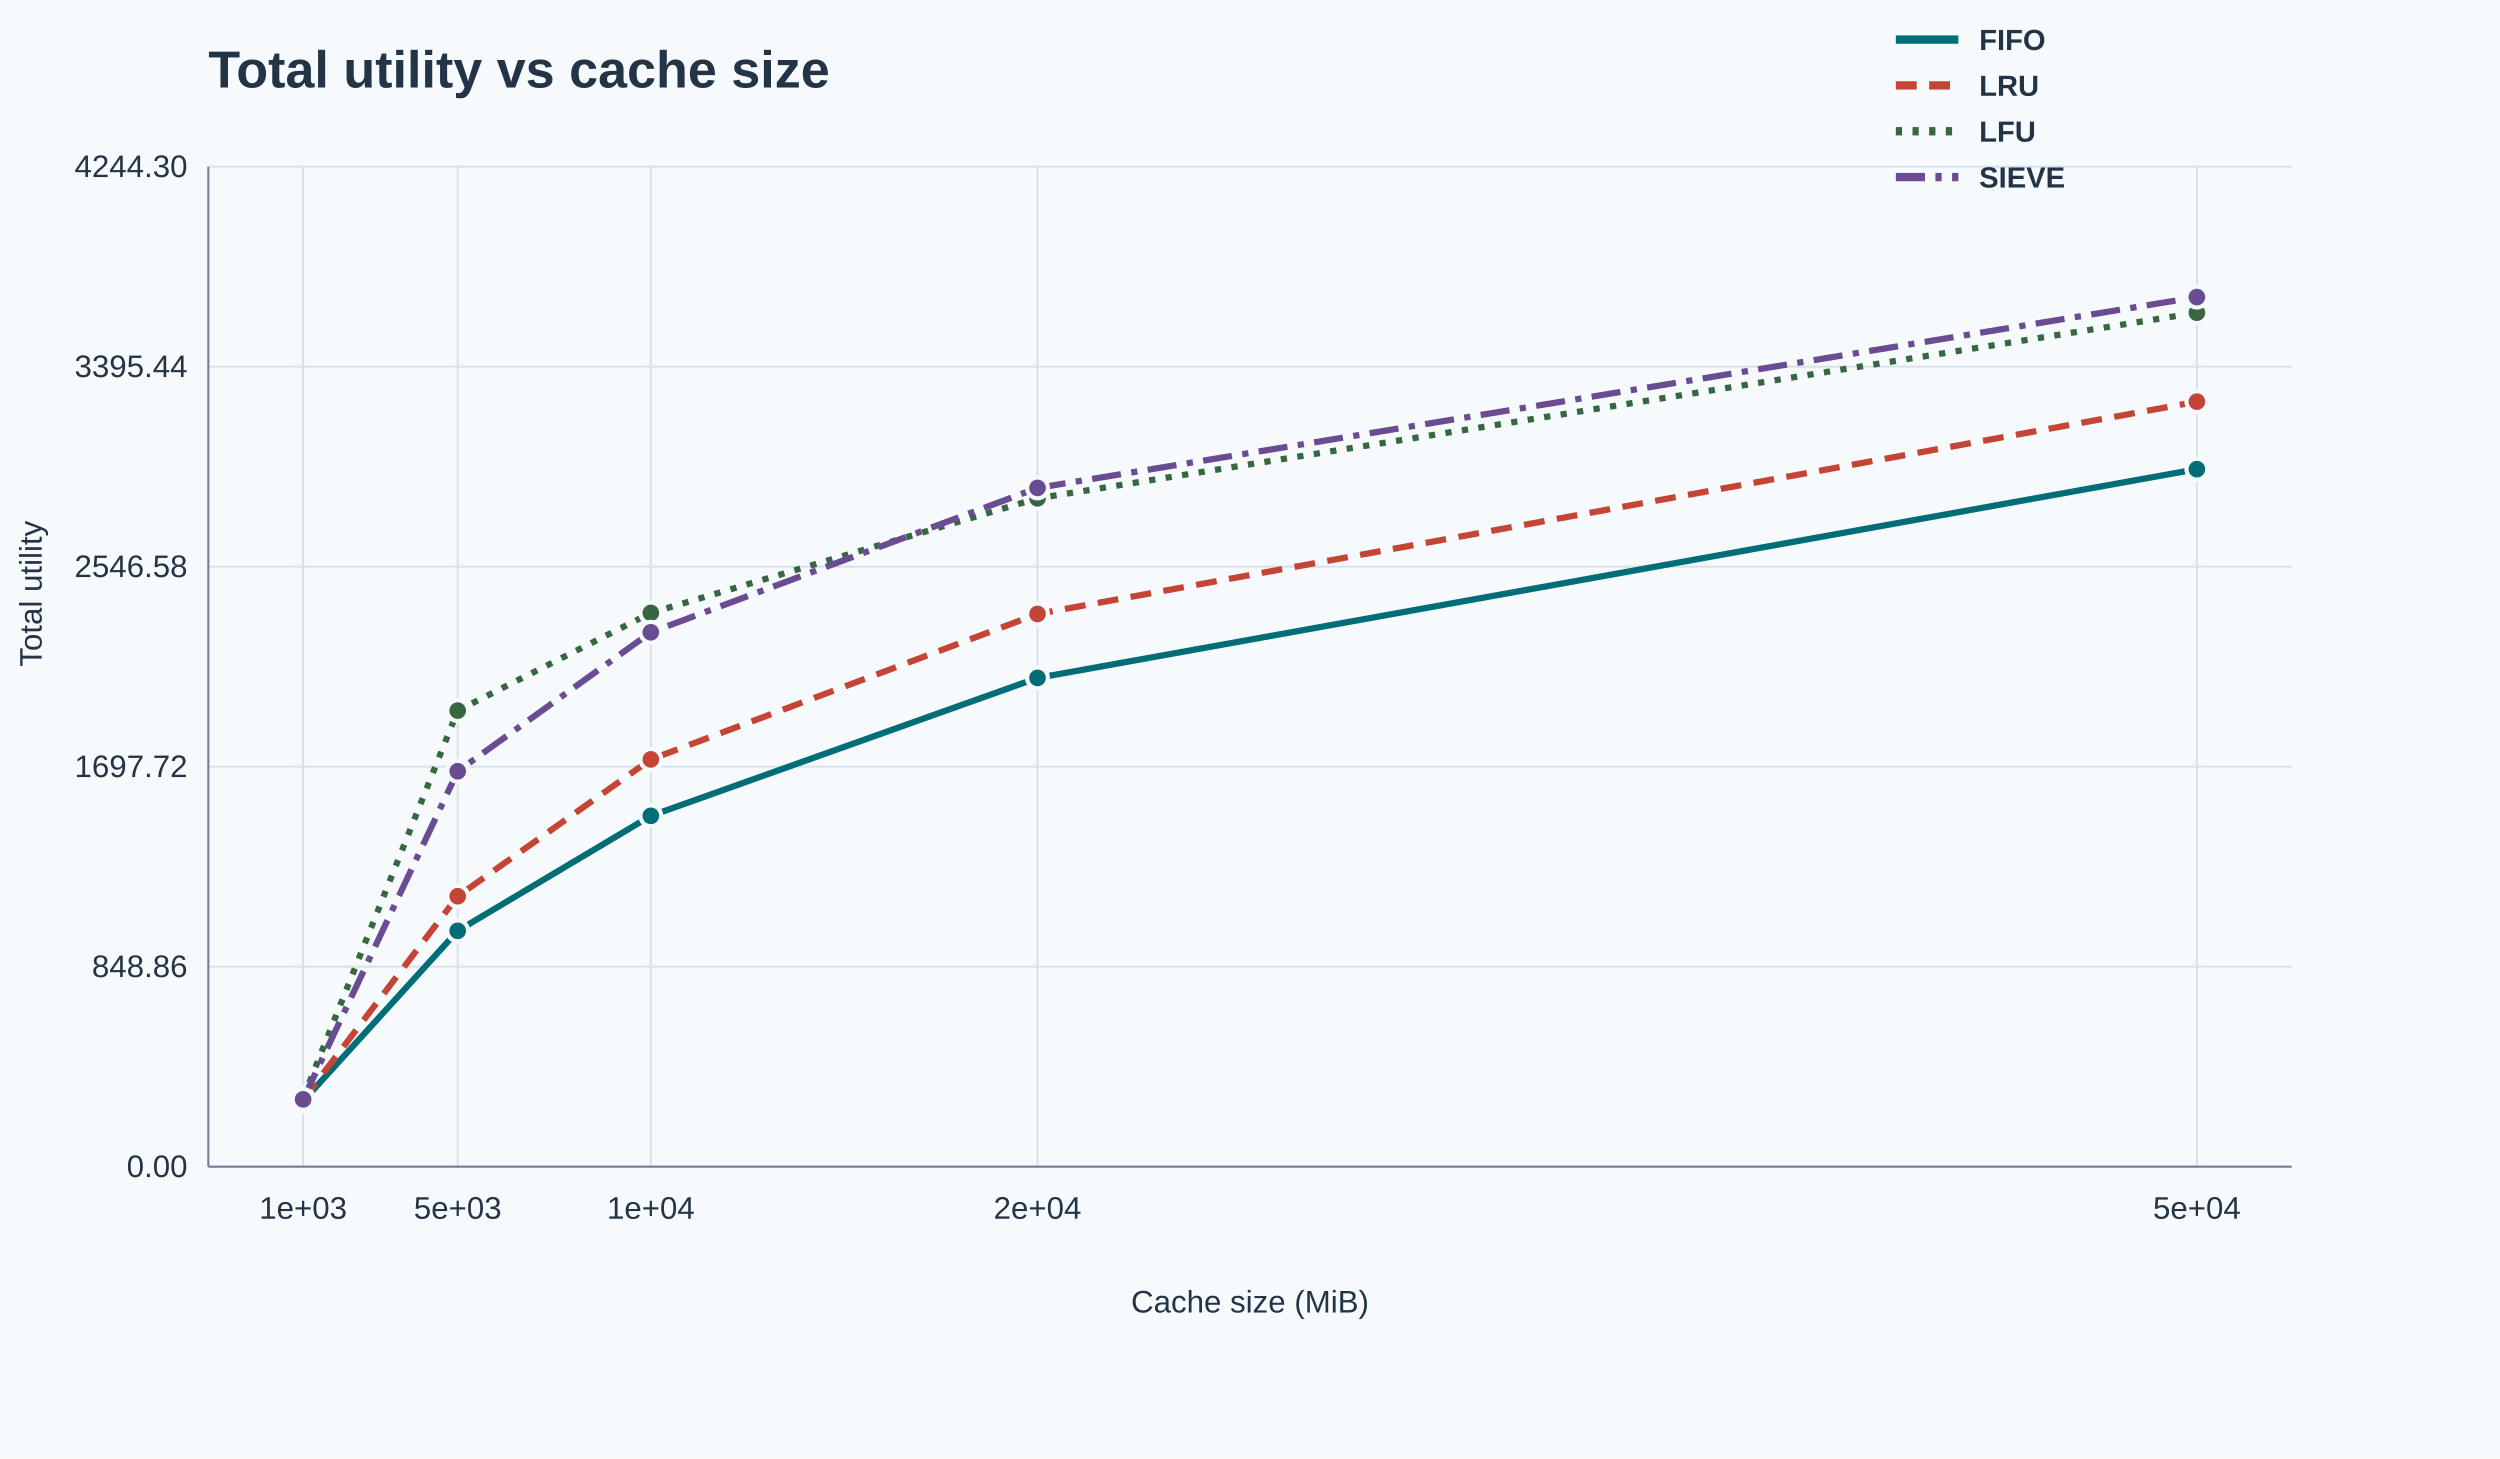
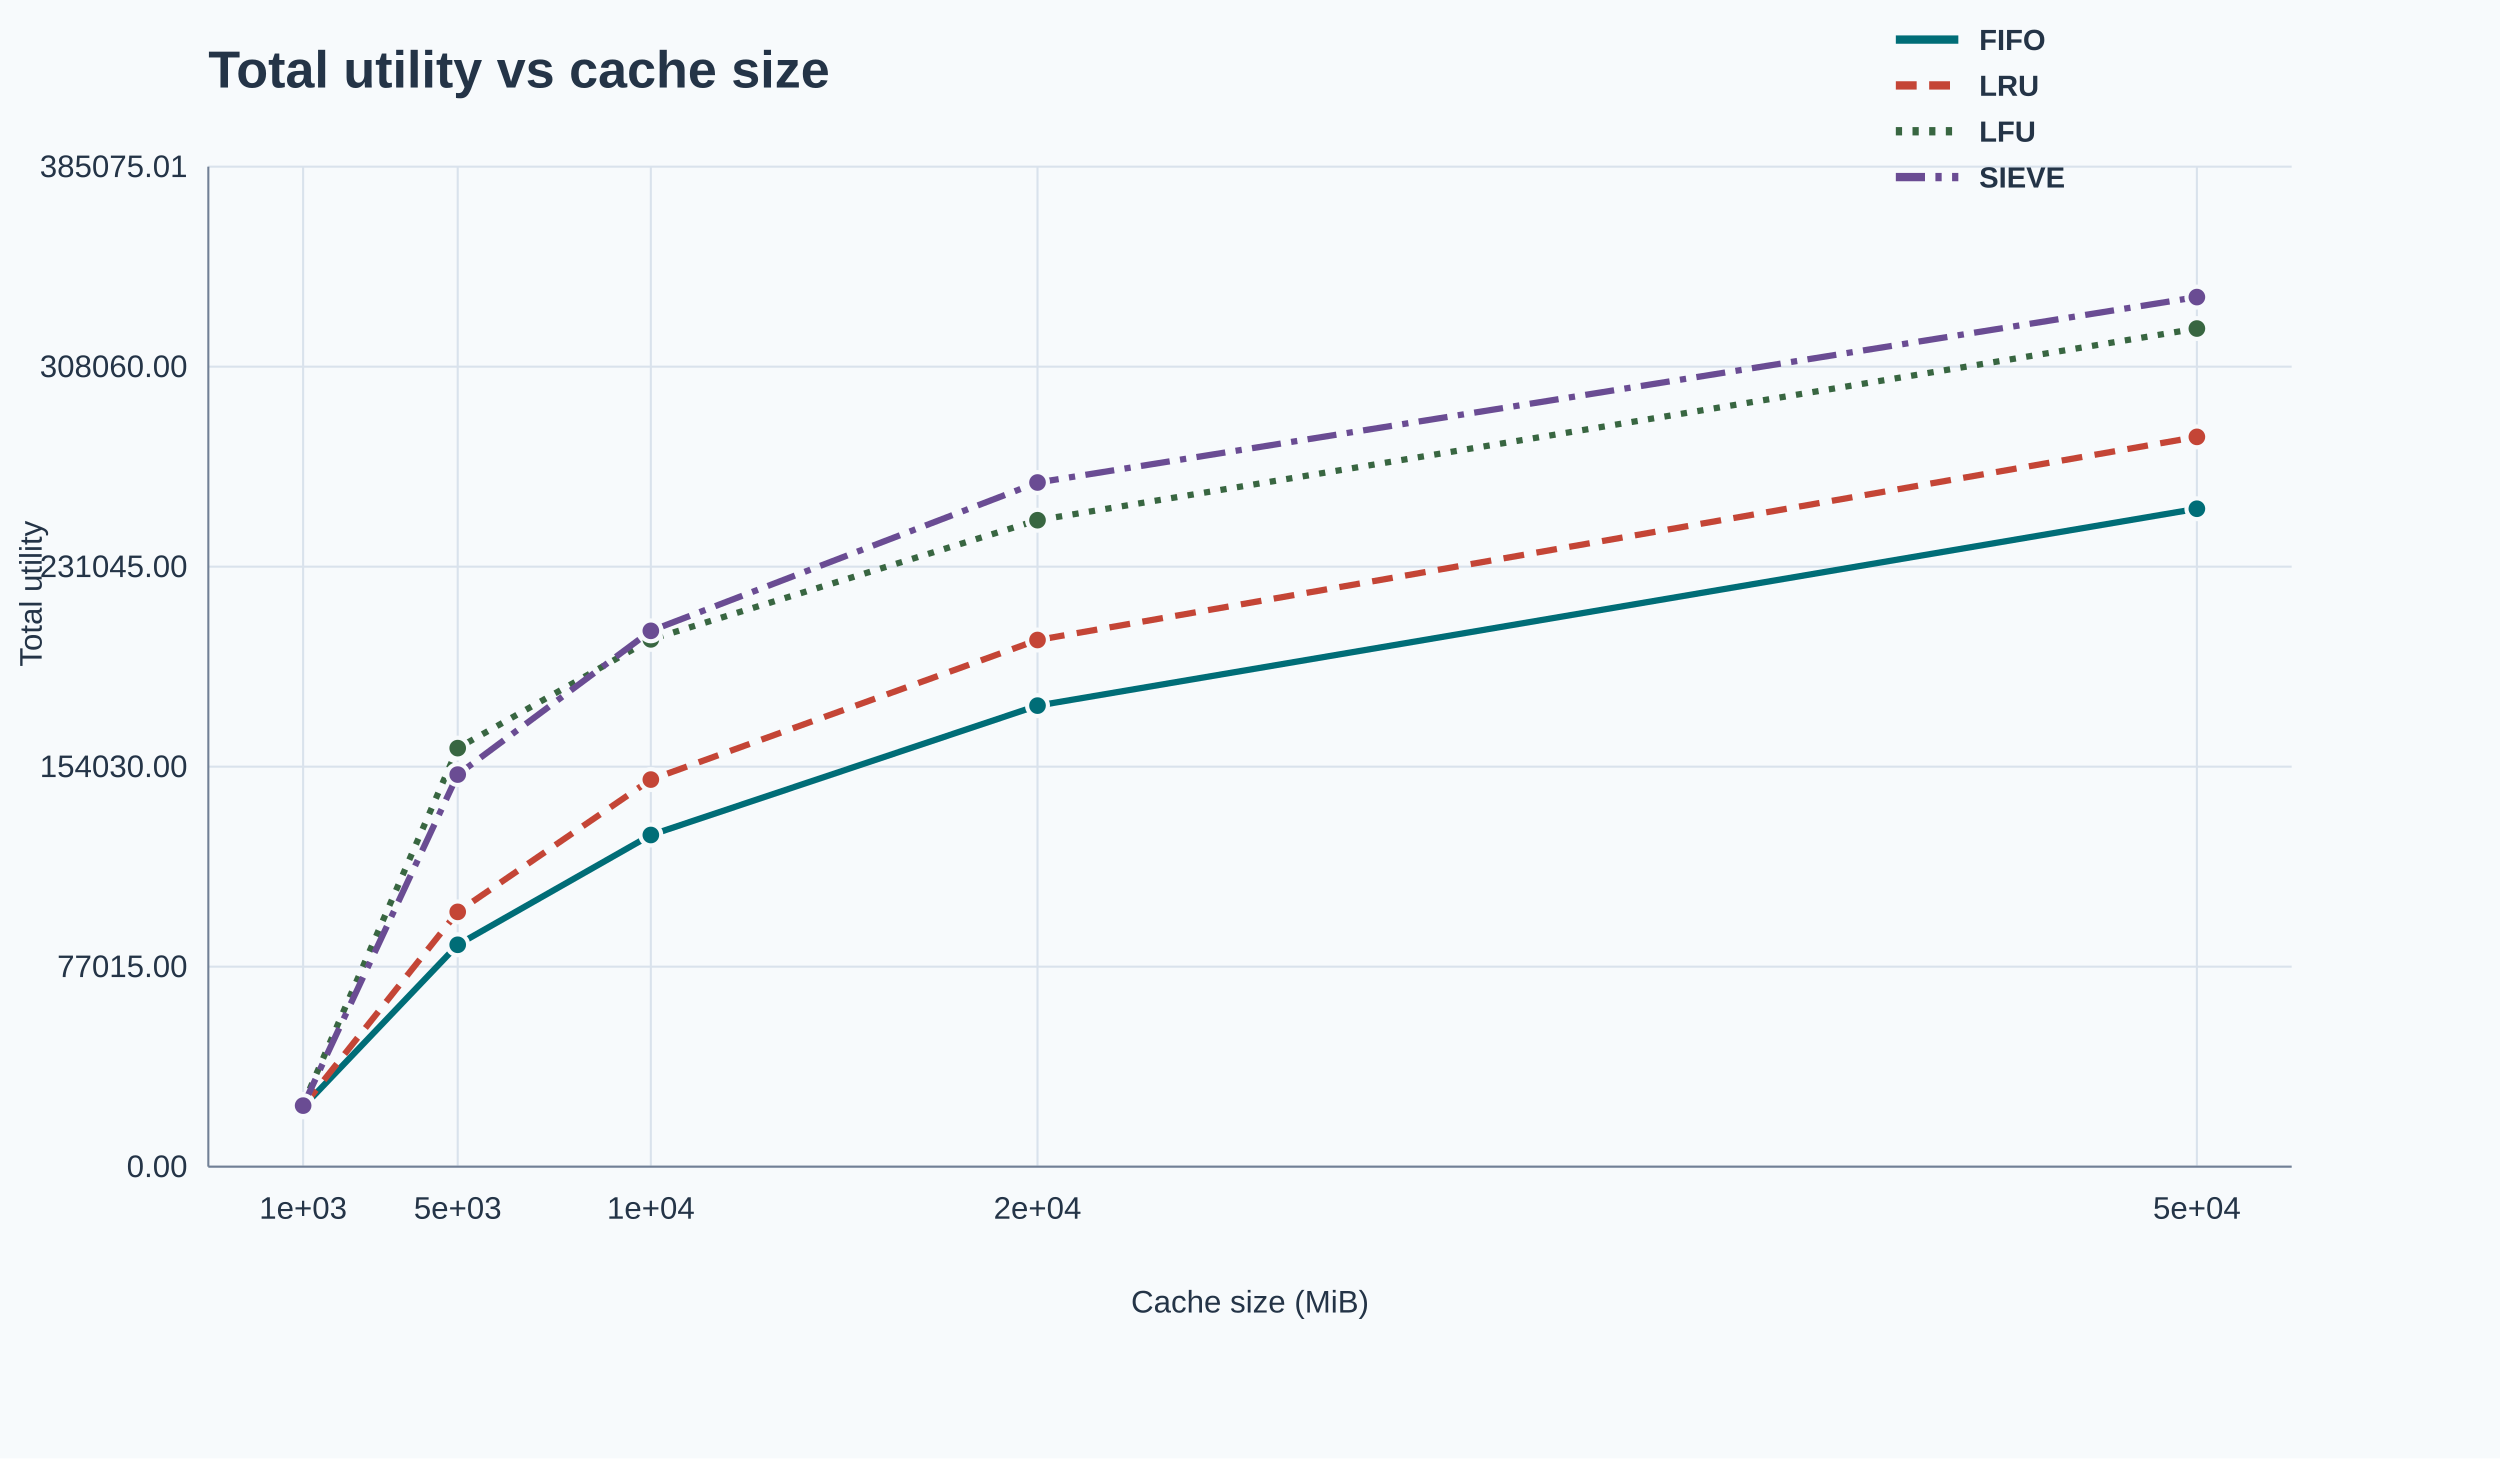
<svg xmlns="http://www.w3.org/2000/svg" width="1200" height="700" viewBox="0 0 1200 700">
  <style>text{font-family:Segoe UI,Arial,sans-serif;fill:#243447}.title{font-size:25px;font-weight:600}.label{font-size:15px}.legend{font-size:14px;font-weight:600}.grid{stroke:#d9e2ec}.axis{stroke:#718096}.line{fill:none;stroke-width:3}.point{stroke:#f7fafc;stroke-width:2}</style>
  <rect width="100%" height="100%" fill="#f7fafc" />
  <text x="100" y="42" class="title">Total utility vs cache size</text>
  <text x="600" y="630" class="label" text-anchor="middle">Cache size (MiB)</text>
  <text x="20" y="320" class="label" transform="rotate(-90 20 320)">Total utility</text>
  <line x1="100" y1="560" x2="1100" y2="560" class="grid" />
  <text x="90" y="565" class="label" text-anchor="end">0.00</text>
  <line x1="100" y1="464" x2="1100" y2="464" class="grid" />
-   <text x="90" y="469" class="label" text-anchor="end">848.86</text>
+   <text x="90" y="469" class="label" text-anchor="end">77015.00</text>
  <line x1="100" y1="368" x2="1100" y2="368" class="grid" />
-   <text x="90" y="373" class="label" text-anchor="end">1697.72</text>
+   <text x="90" y="373" class="label" text-anchor="end">154030.00</text>
  <line x1="100" y1="272" x2="1100" y2="272" class="grid" />
-   <text x="90" y="277" class="label" text-anchor="end">2546.58</text>
+   <text x="90" y="277" class="label" text-anchor="end">231045.00</text>
  <line x1="100" y1="176" x2="1100" y2="176" class="grid" />
-   <text x="90" y="181" class="label" text-anchor="end">3395.44</text>
+   <text x="90" y="181" class="label" text-anchor="end">308060.00</text>
  <line x1="100" y1="80" x2="1100" y2="80" class="grid" />
-   <text x="90" y="85" class="label" text-anchor="end">4244.30</text>
+   <text x="90" y="85" class="label" text-anchor="end">385075.01</text>
  <line x1="145.5" y1="80" x2="145.5" y2="560" class="grid" />
  <text x="145.5" y="585" class="label" text-anchor="middle">1e+03</text>
  <line x1="219.7" y1="80" x2="219.7" y2="560" class="grid" />
  <text x="219.7" y="585" class="label" text-anchor="middle">5e+03</text>
  <line x1="312.4" y1="80" x2="312.4" y2="560" class="grid" />
  <text x="312.4" y="585" class="label" text-anchor="middle">1e+04</text>
  <line x1="498.0" y1="80" x2="498.0" y2="560" class="grid" />
  <text x="498.0" y="585" class="label" text-anchor="middle">2e+04</text>
  <line x1="1054.5" y1="80" x2="1054.5" y2="560" class="grid" />
  <text x="1054.5" y="585" class="label" text-anchor="middle">5e+04</text>
-   <polyline points="145.5,528.5 219.7,446.8 312.4,391.6 498.0,325.4 1054.5,225.2" class="line" stroke="#006d77" stroke-dasharray="" />
+   <polyline points="145.5,531.3 219.7,453.5 312.4,400.8 498.0,338.7 1054.5,244.2" class="line" stroke="#006d77" stroke-dasharray="" />
  <line x1="910" y1="19" x2="940" y2="19" stroke="#006d77" stroke-width="4" stroke-dasharray="" />
  <text x="950" y="24" class="legend">FIFO</text>
-   <circle cx="145.5" cy="528.5" r="5" fill="#006d77" class="point" />
-   <circle cx="219.7" cy="446.8" r="5" fill="#006d77" class="point" />
-   <circle cx="312.4" cy="391.6" r="5" fill="#006d77" class="point" />
-   <circle cx="498.0" cy="325.4" r="5" fill="#006d77" class="point" />
-   <circle cx="1054.5" cy="225.2" r="5" fill="#006d77" class="point" />
-   <polyline points="145.5,527.9 219.7,430.2 312.4,364.5 498.0,294.7 1054.5,192.8" class="line" stroke="#c44536" stroke-dasharray="10 6" />
+   <circle cx="145.5" cy="531.3" r="5" fill="#006d77" class="point" />
+   <circle cx="219.7" cy="453.5" r="5" fill="#006d77" class="point" />
+   <circle cx="312.4" cy="400.8" r="5" fill="#006d77" class="point" />
+   <circle cx="498.0" cy="338.7" r="5" fill="#006d77" class="point" />
+   <circle cx="1054.5" cy="244.2" r="5" fill="#006d77" class="point" />
+   <polyline points="145.5,531.0 219.7,437.7 312.4,374.2 498.0,307.2 1054.5,209.7" class="line" stroke="#c44536" stroke-dasharray="10 6" />
  <line x1="910" y1="41" x2="940" y2="41" stroke="#c44536" stroke-width="4" stroke-dasharray="10 6" />
  <text x="950" y="46" class="legend">LRU</text>
-   <circle cx="145.5" cy="527.9" r="5" fill="#c44536" class="point" />
-   <circle cx="219.7" cy="430.2" r="5" fill="#c44536" class="point" />
-   <circle cx="312.4" cy="364.5" r="5" fill="#c44536" class="point" />
-   <circle cx="498.0" cy="294.7" r="5" fill="#c44536" class="point" />
-   <circle cx="1054.5" cy="192.8" r="5" fill="#c44536" class="point" />
-   <polyline points="145.5,527.1 219.7,341.1 312.4,294.2 498.0,239.2 1054.5,150.1" class="line" stroke="#386641" stroke-dasharray="3 5" />
+   <circle cx="145.5" cy="531.0" r="5" fill="#c44536" class="point" />
+   <circle cx="219.7" cy="437.7" r="5" fill="#c44536" class="point" />
+   <circle cx="312.4" cy="374.2" r="5" fill="#c44536" class="point" />
+   <circle cx="498.0" cy="307.2" r="5" fill="#c44536" class="point" />
+   <circle cx="1054.5" cy="209.7" r="5" fill="#c44536" class="point" />
+   <polyline points="145.5,530.1 219.7,359.1 312.4,306.9 498.0,249.7 1054.5,157.7" class="line" stroke="#386641" stroke-dasharray="3 5" />
  <line x1="910" y1="63" x2="940" y2="63" stroke="#386641" stroke-width="4" stroke-dasharray="3 5" />
  <text x="950" y="68" class="legend">LFU</text>
-   <circle cx="145.5" cy="527.1" r="5" fill="#386641" class="point" />
-   <circle cx="219.7" cy="341.1" r="5" fill="#386641" class="point" />
-   <circle cx="312.4" cy="294.2" r="5" fill="#386641" class="point" />
-   <circle cx="498.0" cy="239.2" r="5" fill="#386641" class="point" />
-   <circle cx="1054.5" cy="150.1" r="5" fill="#386641" class="point" />
-   <polyline points="145.5,527.7 219.7,370.2 312.4,303.5 498.0,234.2 1054.5,142.6" class="line" stroke="#6a4c93" stroke-dasharray="14 5 3 5" />
+   <circle cx="145.5" cy="530.1" r="5" fill="#386641" class="point" />
+   <circle cx="219.7" cy="359.1" r="5" fill="#386641" class="point" />
+   <circle cx="312.4" cy="306.9" r="5" fill="#386641" class="point" />
+   <circle cx="498.0" cy="249.7" r="5" fill="#386641" class="point" />
+   <circle cx="1054.5" cy="157.7" r="5" fill="#386641" class="point" />
+   <polyline points="145.5,530.7 219.7,371.8 312.4,302.8 498.0,231.6 1054.5,142.6" class="line" stroke="#6a4c93" stroke-dasharray="14 5 3 5" />
  <line x1="910" y1="85" x2="940" y2="85" stroke="#6a4c93" stroke-width="4" stroke-dasharray="14 5 3 5" />
  <text x="950" y="90" class="legend">SIEVE</text>
-   <circle cx="145.5" cy="527.7" r="5" fill="#6a4c93" class="point" />
-   <circle cx="219.7" cy="370.2" r="5" fill="#6a4c93" class="point" />
-   <circle cx="312.4" cy="303.5" r="5" fill="#6a4c93" class="point" />
-   <circle cx="498.0" cy="234.2" r="5" fill="#6a4c93" class="point" />
+   <circle cx="145.5" cy="530.7" r="5" fill="#6a4c93" class="point" />
+   <circle cx="219.7" cy="371.8" r="5" fill="#6a4c93" class="point" />
+   <circle cx="312.4" cy="302.8" r="5" fill="#6a4c93" class="point" />
+   <circle cx="498.0" cy="231.6" r="5" fill="#6a4c93" class="point" />
  <circle cx="1054.5" cy="142.6" r="5" fill="#6a4c93" class="point" />
  <line x1="100" y1="80" x2="100" y2="560" class="axis" />
  <line x1="100" y1="560" x2="1100" y2="560" class="axis" />
</svg>
